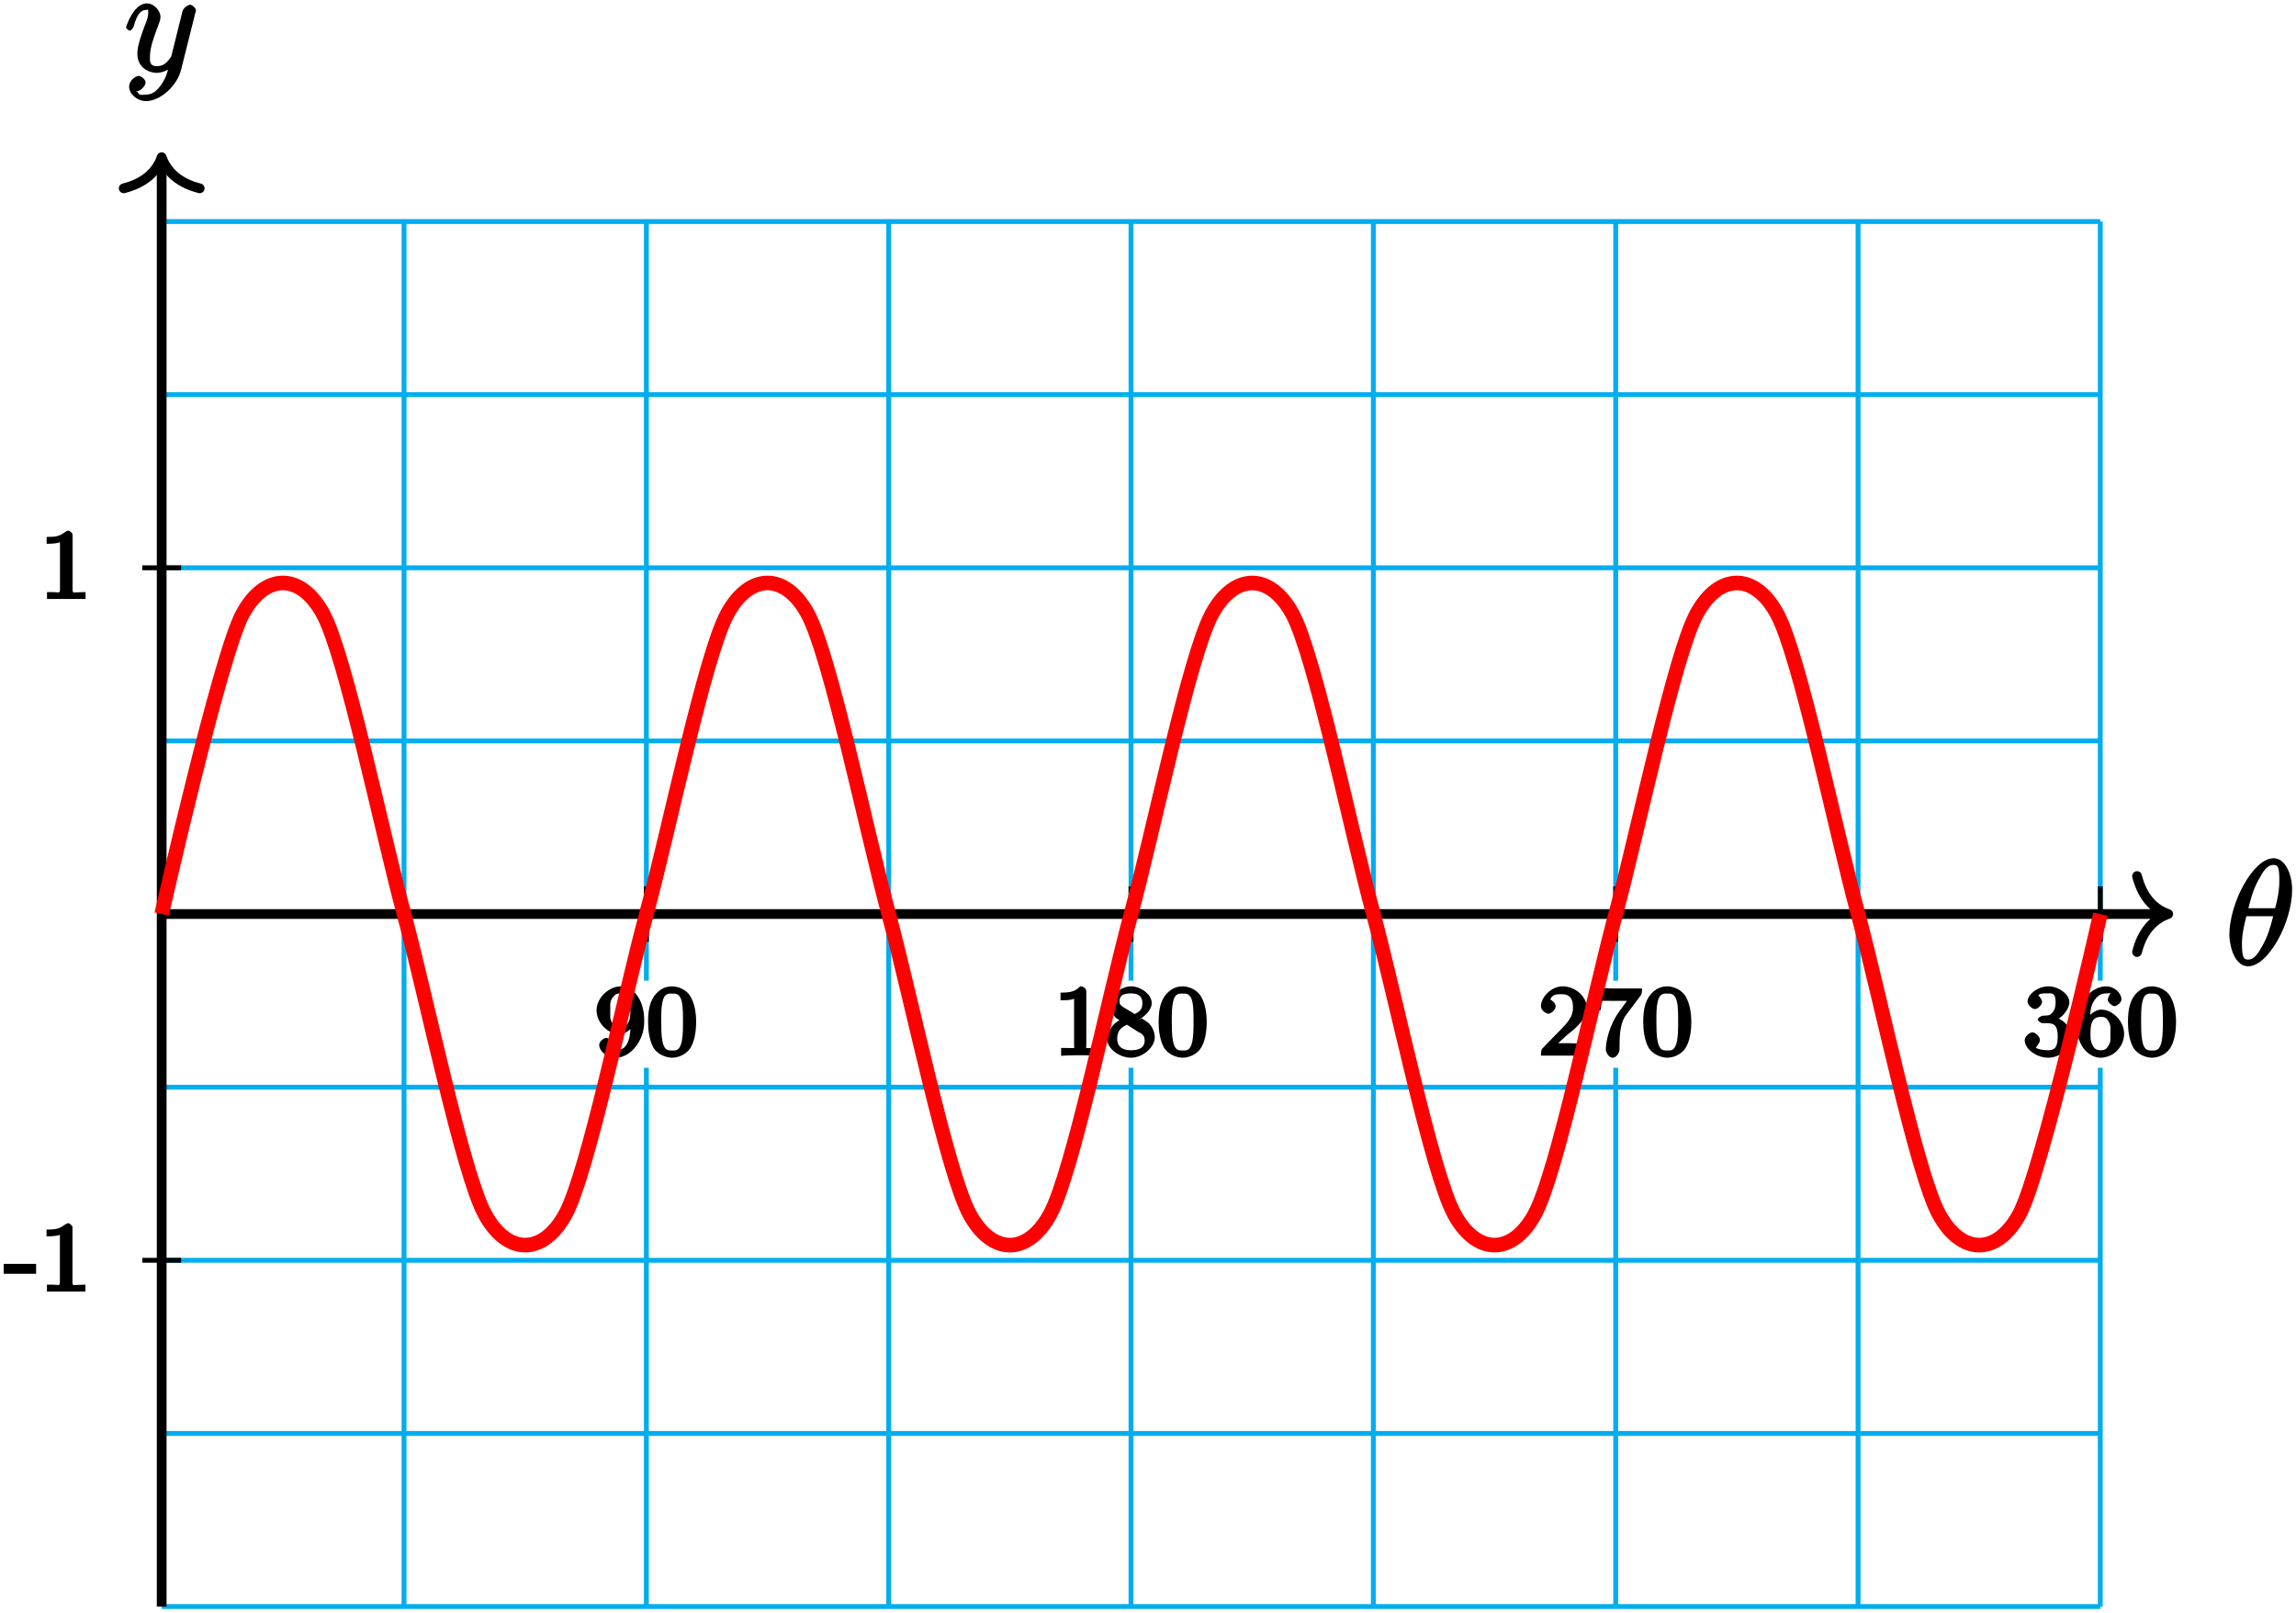
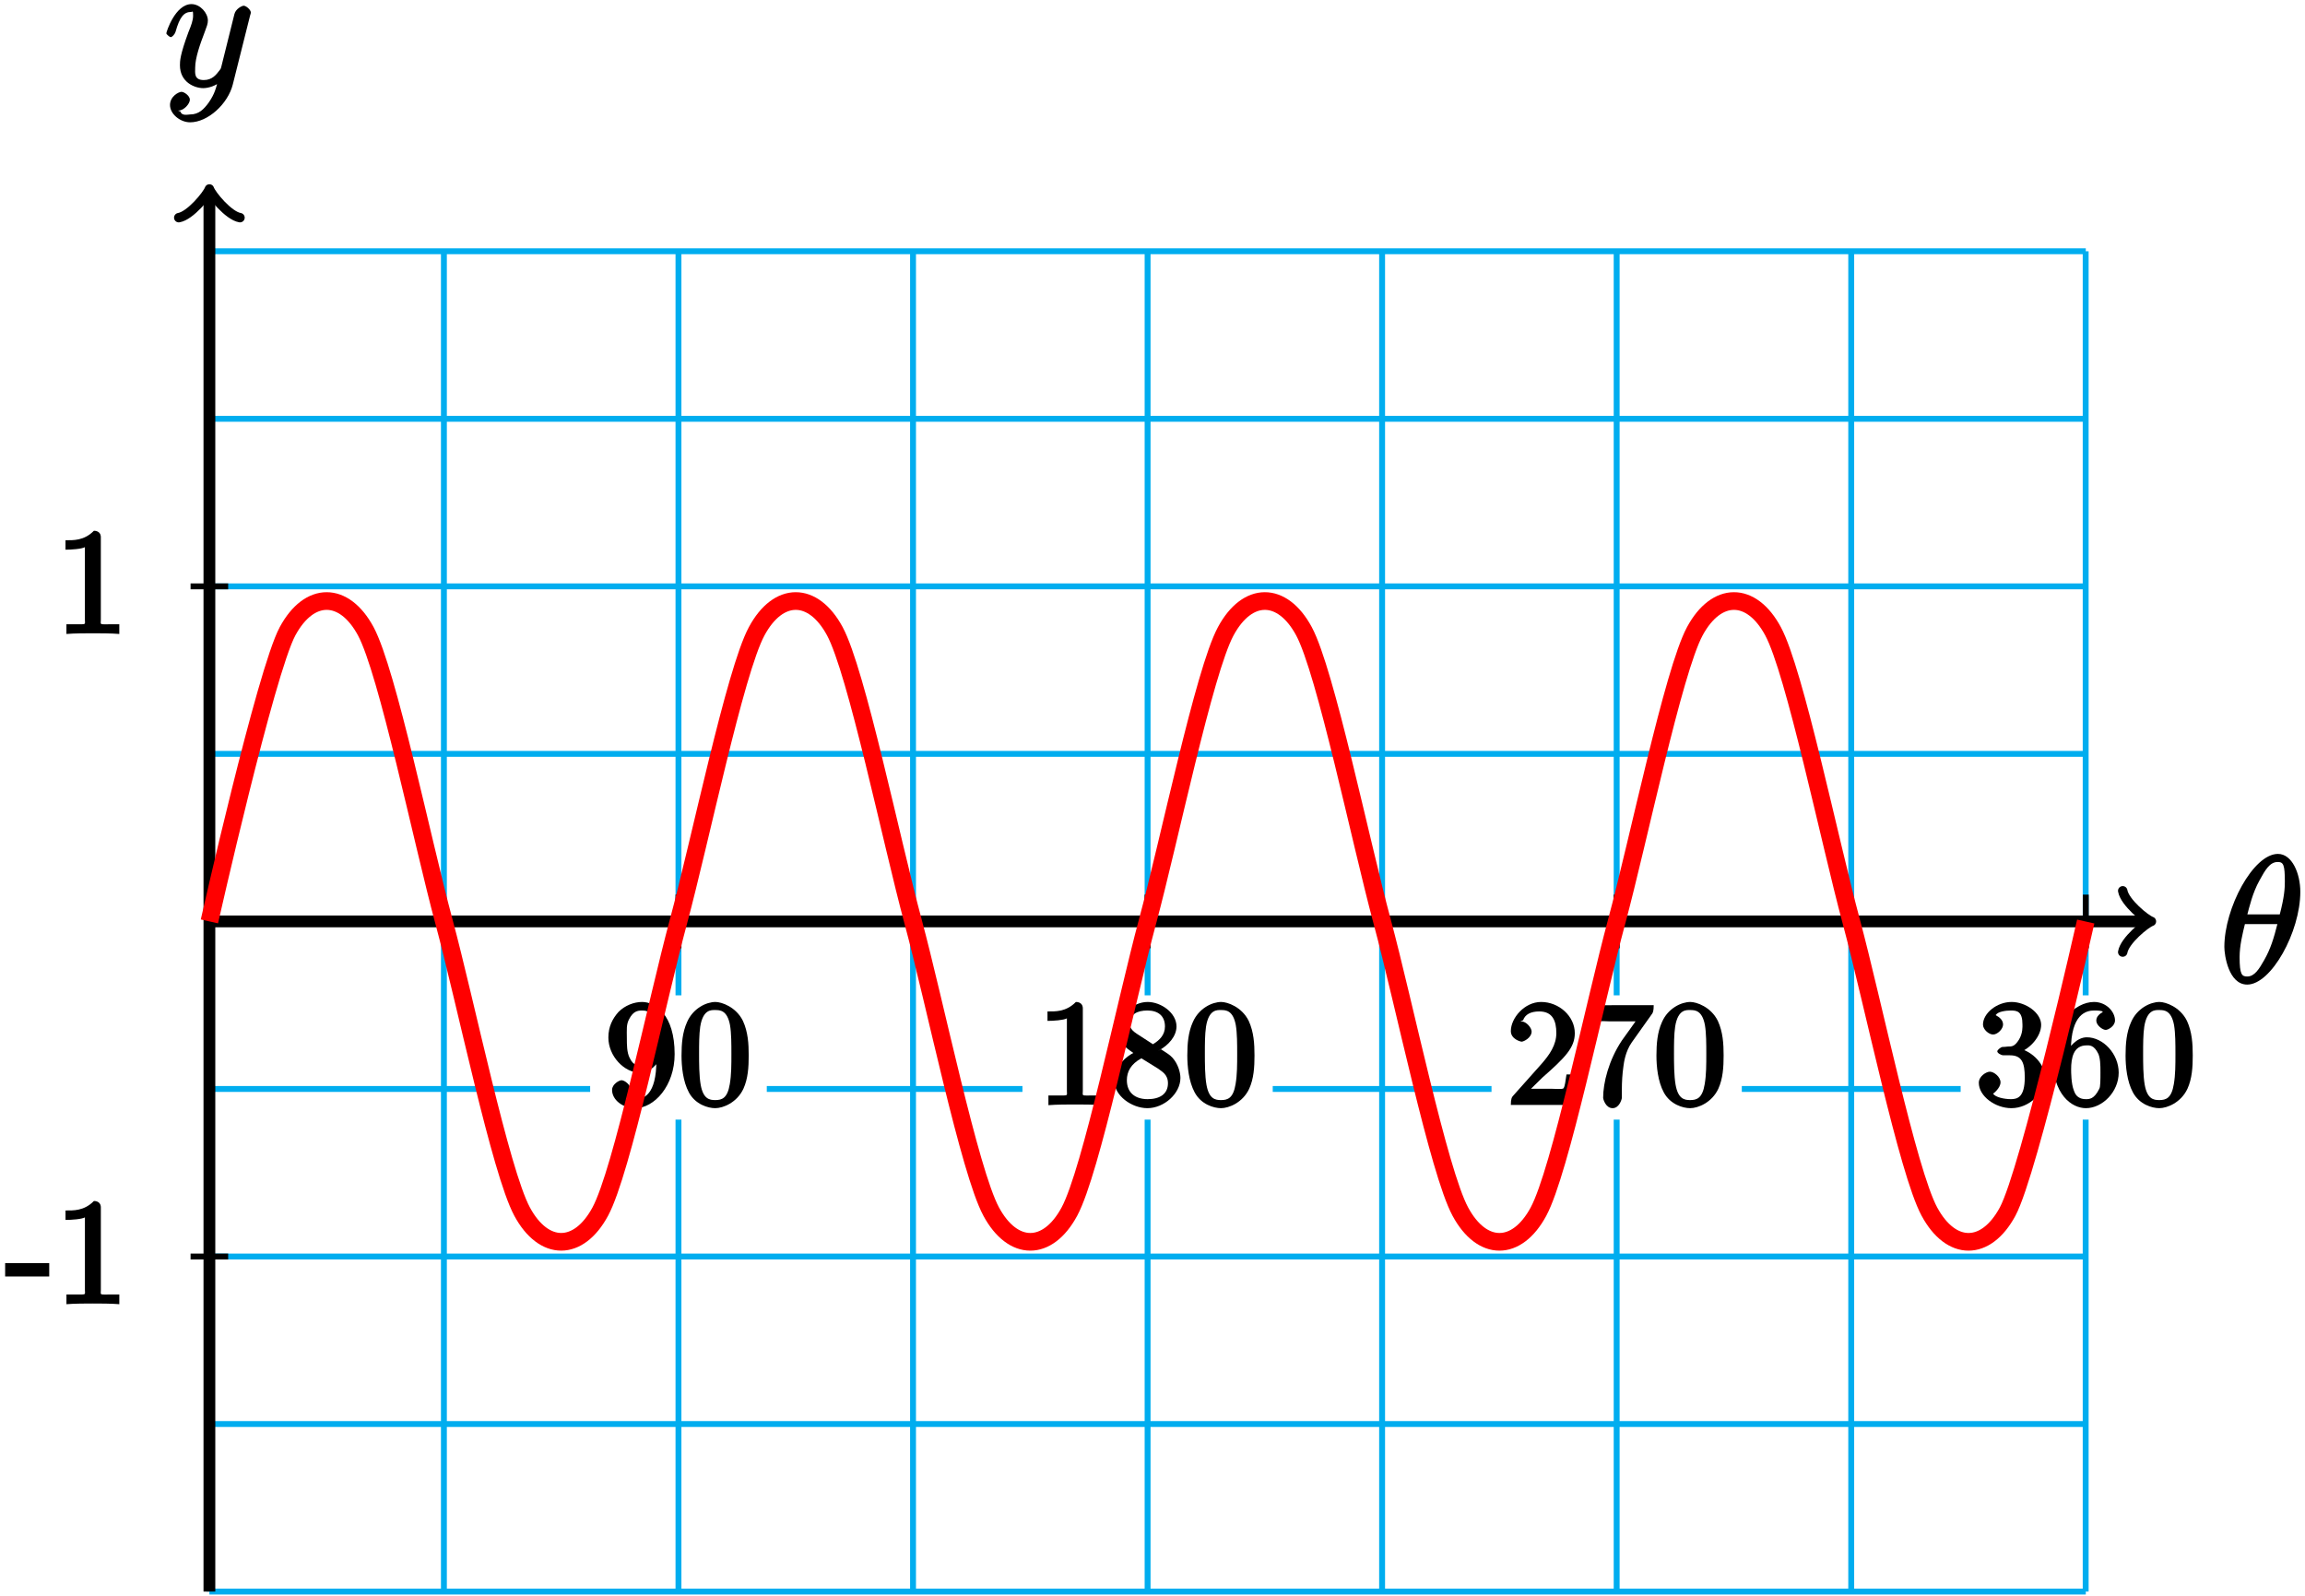
- <svg xmlns="http://www.w3.org/2000/svg" xmlns:xlink="http://www.w3.org/1999/xlink" width="188pt" height="132pt" viewBox="0 0 188 132" version="1.1">
+ <svg xmlns="http://www.w3.org/2000/svg" xmlns:xlink="http://www.w3.org/1999/xlink" width="156pt" height="108pt" viewBox="0 0 156 108" version="1.1">
  <defs>
    <g>
      <symbol overflow="visible" id="glyph0-0">
        <path style="stroke:none;" d="" />
      </symbol>
      <symbol overflow="visible" id="glyph0-1">
        <path style="stroke:none;" d="M 5.453 -6.156 C 5.453 -7.375 4.906 -8.719 3.938 -8.719 C 2.266 -8.719 0.312 -5.062 0.312 -2.422 C 0.312 -1.875 0.594 0.125 1.859 0.125 C 3.484 0.125 5.453 -3.438 5.453 -6.156 Z M 1.828 -4.469 C 2.016 -5.172 2.219 -6.078 2.688 -6.922 C 3.078 -7.641 3.391 -8.172 3.922 -8.172 C 4.312 -8.172 4.406 -7.984 4.406 -6.844 C 4.406 -6.406 4.375 -5.812 4.062 -4.625 L 1.859 -4.625 Z M 3.938 -4.109 C 3.641 -2.938 3.438 -2.297 3.016 -1.547 C 2.672 -0.938 2.359 -0.422 1.859 -0.422 C 1.5 -0.422 1.344 -0.547 1.344 -1.734 C 1.344 -2.516 1.547 -3.328 1.703 -3.969 L 3.906 -3.969 Z M 3.938 -4.109 " />
      </symbol>
      <symbol overflow="visible" id="glyph0-2">
        <path style="stroke:none;" d="M 3.031 1.094 C 2.703 1.547 2.359 1.906 1.766 1.906 C 1.625 1.906 1.203 2.031 1.109 1.703 C 0.906 1.641 0.969 1.641 0.984 1.641 C 1.344 1.641 1.75 1.188 1.75 0.906 C 1.75 0.641 1.359 0.375 1.188 0.375 C 0.984 0.375 0.406 0.688 0.406 1.266 C 0.406 1.875 1.094 2.438 1.766 2.438 C 2.969 2.438 4.328 1.188 4.656 -0.125 L 5.828 -4.797 C 5.844 -4.859 5.875 -4.922 5.875 -5 C 5.875 -5.172 5.562 -5.453 5.391 -5.453 C 5.281 -5.453 4.859 -5.25 4.766 -4.891 L 3.891 -1.375 C 3.828 -1.156 3.875 -1.25 3.781 -1.109 C 3.531 -0.781 3.266 -0.422 2.688 -0.422 C 2.016 -0.422 2.109 -0.922 2.109 -1.25 C 2.109 -1.922 2.438 -2.844 2.766 -3.703 C 2.891 -4.047 2.969 -4.219 2.969 -4.453 C 2.969 -4.953 2.453 -5.562 1.859 -5.562 C 0.766 -5.562 0.156 -3.688 0.156 -3.578 C 0.156 -3.531 0.375 -3.328 0.453 -3.328 C 0.562 -3.328 0.734 -3.531 0.781 -3.688 C 1.062 -4.703 1.359 -5.031 1.828 -5.031 C 1.938 -5.031 1.969 -5.172 1.969 -4.781 C 1.969 -4.469 1.844 -4.125 1.656 -3.672 C 1.078 -2.109 1.078 -1.703 1.078 -1.422 C 1.078 -0.281 2.062 0.125 2.656 0.125 C 3 0.125 3.531 -0.031 3.844 -0.344 L 3.688 -0.516 C 3.516 0.141 3.438 0.5 3.031 1.094 Z M 3.031 1.094 " />
      </symbol>
      <symbol overflow="visible" id="glyph1-0">
        <path style="stroke:none;" d="" />
      </symbol>
      <symbol overflow="visible" id="glyph1-1">
-         <path style="stroke:none;" d="M 2.938 -2.531 C 2.938 -0.594 2.203 -0.438 1.734 -0.438 C 1.562 -0.438 1.281 -0.406 1.312 -0.375 C 1.297 -0.375 1.5 -0.828 1.5 -0.906 C 1.5 -1.141 1.125 -1.453 0.938 -1.453 C 0.797 -1.453 0.375 -1.188 0.375 -0.891 C 0.375 -0.344 1.016 0.172 1.75 0.172 C 2.844 0.172 4.062 -1.094 4.062 -2.812 C 4.062 -4.875 2.953 -5.672 2.141 -5.672 C 1.188 -5.672 0.156 -4.75 0.156 -3.703 C 0.156 -2.672 1.125 -1.75 2.031 -1.75 C 2.594 -1.75 3.109 -2.281 3.312 -2.688 L 2.938 -2.688 Z M 2.062 -2.328 C 1.688 -2.328 1.578 -2.453 1.406 -2.734 C 1.234 -3.031 1.281 -3.297 1.281 -3.703 C 1.281 -4.172 1.234 -4.375 1.438 -4.703 C 1.641 -4.984 1.766 -5.094 2.141 -5.094 C 2.672 -5.094 2.766 -4.625 2.797 -4.578 C 2.906 -4.312 2.922 -3.703 2.922 -3.531 C 2.922 -2.906 2.766 -2.328 2.062 -2.328 Z M 2.062 -2.328 " />
+         <path style="stroke:none;" d="M 3.484 -3.328 L 3.484 -3.016 C 3.484 -0.672 2.625 -0.391 2.047 -0.391 C 1.875 -0.391 1.453 -0.359 1.422 -0.422 C 1.5 -0.422 1.75 -0.875 1.75 -1.031 C 1.75 -1.344 1.344 -1.672 1.125 -1.672 C 0.969 -1.672 0.484 -1.406 0.484 -1.016 C 0.484 -0.344 1.203 0.219 2.047 0.219 C 3.344 0.219 4.719 -1.297 4.719 -3.438 C 4.719 -6.125 3.406 -6.969 2.516 -6.969 C 1.969 -6.969 1.359 -6.734 0.922 -6.297 C 0.516 -5.844 0.234 -5.297 0.234 -4.562 C 0.234 -3.312 1.297 -2.172 2.406 -2.172 C 3.016 -2.172 3.594 -2.75 3.828 -3.328 Z M 2.422 -2.734 C 2.266 -2.734 1.969 -2.562 1.672 -3.188 C 1.484 -3.562 1.484 -4.062 1.484 -4.547 C 1.484 -5.078 1.438 -5.438 1.641 -5.812 C 1.906 -6.312 2.172 -6.391 2.516 -6.391 C 2.984 -6.391 3.125 -6.203 3.297 -5.766 C 3.422 -5.438 3.453 -4.812 3.453 -4.359 C 3.453 -3.531 3.297 -2.734 2.422 -2.734 Z M 2.422 -2.734 " />
      </symbol>
      <symbol overflow="visible" id="glyph1-2">
-         <path style="stroke:none;" d="M 4.078 -2.719 C 4.078 -3.578 3.938 -4.219 3.672 -4.734 C 3.328 -5.438 2.547 -5.672 2.109 -5.672 C 1.109 -5.672 0.609 -4.859 0.5 -4.641 L 0.438 -4.516 C 0.156 -3.922 0.141 -3.141 0.141 -2.719 C 0.141 -2.203 0.219 -1.266 0.594 -0.625 C 0.969 -0.047 1.688 0.172 2.109 0.172 C 2.5 0.172 3.312 -0.016 3.703 -0.797 C 4 -1.375 4.078 -2.203 4.078 -2.719 Z M 2.109 -0.422 C 1.844 -0.422 1.469 -0.359 1.312 -1.203 C 1.219 -1.656 1.219 -2.406 1.219 -2.828 C 1.219 -3.375 1.219 -3.922 1.312 -4.359 C 1.469 -5.172 1.906 -5.078 2.109 -5.078 C 2.375 -5.078 2.734 -5.125 2.906 -4.406 C 3 -3.953 3 -3.359 3 -2.828 C 3 -2.344 3 -1.641 2.906 -1.188 C 2.734 -0.344 2.375 -0.422 2.109 -0.422 Z M 2.109 -0.422 " />
+         <path style="stroke:none;" d="M 4.75 -3.344 C 4.75 -4.141 4.703 -4.938 4.359 -5.688 C 3.891 -6.641 2.906 -6.969 2.5 -6.969 C 1.891 -6.969 0.984 -6.547 0.578 -5.609 C 0.266 -4.922 0.203 -4.141 0.203 -3.344 C 0.203 -2.609 0.297 -1.594 0.703 -0.844 C 1.141 -0.031 2 0.219 2.484 0.219 C 3.016 0.219 3.953 -0.156 4.391 -1.094 C 4.703 -1.781 4.75 -2.562 4.75 -3.344 Z M 2.484 -0.328 C 2.094 -0.328 1.672 -0.406 1.5 -1.359 C 1.391 -1.969 1.391 -2.875 1.391 -3.469 C 1.391 -4.109 1.391 -4.766 1.469 -5.297 C 1.656 -6.484 2.234 -6.422 2.484 -6.422 C 2.812 -6.422 3.297 -6.406 3.484 -5.406 C 3.578 -4.859 3.578 -4.094 3.578 -3.469 C 3.578 -2.719 3.578 -2.047 3.469 -1.406 C 3.312 -0.453 2.938 -0.328 2.484 -0.328 Z M 2.484 -0.328 " />
      </symbol>
      <symbol overflow="visible" id="glyph1-3">
-         <path style="stroke:none;" d="M 2.688 -5.266 C 2.688 -5.469 2.484 -5.672 2.188 -5.672 C 1.812 -5.297 1.516 -5.156 0.578 -5.156 L 0.578 -4.531 C 0.984 -4.531 1.406 -4.531 1.688 -4.656 L 1.688 -0.844 C 1.688 -0.547 1.844 -0.625 1.094 -0.625 L 0.625 -0.625 L 0.625 0.016 C 1.141 -0.031 1.828 -0.031 2.188 -0.031 C 2.547 -0.031 3.234 -0.031 3.75 0.016 L 3.75 -0.625 L 3.281 -0.625 C 2.531 -0.625 2.688 -0.547 2.688 -0.844 Z M 2.688 -5.266 " />
+         <path style="stroke:none;" d="M 3.094 -6.547 C 3.094 -6.781 2.938 -6.969 2.625 -6.969 C 1.953 -6.281 1.203 -6.328 0.703 -6.328 L 0.703 -5.688 C 1.094 -5.688 1.797 -5.734 2.016 -5.859 L 2.016 -0.953 C 2.016 -0.594 2.156 -0.641 1.266 -0.641 L 0.766 -0.641 L 0.766 0.016 C 1.297 -0.031 2.156 -0.031 2.562 -0.031 C 2.953 -0.031 3.828 -0.031 4.344 0.016 L 4.344 -0.641 L 3.859 -0.641 C 2.953 -0.641 3.094 -0.578 3.094 -0.953 Z M 3.094 -6.547 " />
      </symbol>
      <symbol overflow="visible" id="glyph1-4">
-         <path style="stroke:none;" d="M 2.641 -2.875 C 3.094 -3.094 3.812 -3.672 3.812 -4.297 C 3.812 -5.047 2.859 -5.672 2.125 -5.672 C 1.281 -5.672 0.391 -4.906 0.391 -4.156 C 0.391 -3.859 0.562 -3.453 0.75 -3.234 C 0.891 -3.062 0.922 -3.047 1.172 -2.891 C 0.562 -2.609 0.156 -1.844 0.156 -1.391 C 0.156 -0.516 1.234 0.172 2.109 0.172 C 3.078 0.172 4.062 -0.672 4.062 -1.516 C 4.062 -2.031 3.734 -2.484 3.609 -2.625 C 3.469 -2.75 3.453 -2.75 3 -3.047 Z M 1.531 -3.938 C 1.312 -4.078 1.172 -4.172 1.172 -4.453 C 1.172 -4.953 1.531 -5.094 2.109 -5.094 C 2.719 -5.094 3.047 -4.859 3.047 -4.297 C 3.047 -3.828 2.875 -3.625 2.422 -3.406 Z M 1.672 -2.594 C 1.703 -2.578 2.609 -2.016 2.734 -1.922 C 2.875 -1.859 3.234 -1.734 3.234 -1.25 C 3.234 -0.641 2.766 -0.438 2.125 -0.438 C 1.406 -0.438 0.984 -0.734 0.984 -1.391 C 0.984 -1.984 1.25 -2.281 1.781 -2.531 Z M 1.672 -2.594 " />
+         <path style="stroke:none;" d="M 1.75 -4.828 C 1.281 -5.141 1.297 -5.359 1.297 -5.516 C 1.297 -6.125 1.781 -6.391 2.484 -6.391 C 3.203 -6.391 3.672 -6.031 3.672 -5.312 C 3.672 -4.75 3.328 -4.391 2.859 -4.109 Z M 3.203 -3.656 C 3.922 -4.031 4.453 -4.656 4.453 -5.312 C 4.453 -6.234 3.406 -6.969 2.5 -6.969 C 1.5 -6.969 0.516 -6.062 0.516 -5.141 C 0.516 -4.953 0.578 -4.391 1 -3.922 C 1.109 -3.812 1.469 -3.562 1.531 -3.516 C 1.141 -3.328 0.234 -2.656 0.234 -1.672 C 0.234 -0.609 1.438 0.219 2.484 0.219 C 3.609 0.219 4.719 -0.766 4.719 -1.828 C 4.719 -2.188 4.562 -2.766 4.188 -3.188 C 4 -3.391 3.844 -3.484 3.406 -3.766 Z M 1.953 -3.234 L 3.188 -2.469 C 3.453 -2.266 3.875 -2.078 3.875 -1.469 C 3.875 -0.734 3.312 -0.391 2.5 -0.391 C 1.641 -0.391 1.094 -0.844 1.094 -1.672 C 1.094 -2.25 1.359 -2.766 2.078 -3.156 Z M 1.953 -3.234 " />
      </symbol>
      <symbol overflow="visible" id="glyph1-5">
-         <path style="stroke:none;" d="M 2.375 -1.688 C 2.5 -1.797 2.844 -2.062 2.969 -2.172 C 3.453 -2.625 3.984 -3.203 3.984 -3.922 C 3.984 -4.875 3 -5.672 2.016 -5.672 C 1.047 -5.672 0.234 -4.75 0.234 -4.047 C 0.234 -3.656 0.734 -3.422 0.844 -3.422 C 1.016 -3.422 1.438 -3.719 1.438 -4.031 C 1.438 -4.438 0.859 -4.625 1.016 -4.625 C 1.172 -5.016 1.531 -5.031 1.922 -5.031 C 2.656 -5.031 2.859 -4.594 2.859 -3.922 C 2.859 -3.094 2.328 -2.609 1.391 -1.656 L 0.375 -0.609 C 0.281 -0.531 0.234 -0.375 0.234 0 L 3.719 0 L 4.016 -1.797 L 3.391 -1.797 C 3.344 -1.453 3.328 -1.172 3.234 -1.031 C 3.188 -0.969 2.719 -1.016 2.594 -1.016 L 1.172 -1.016 L 1.297 -0.703 Z M 2.375 -1.688 " />
+         <path style="stroke:none;" d="M 1.391 -0.812 L 2.438 -1.844 C 4 -3.219 4.641 -3.875 4.641 -4.859 C 4.641 -6 3.578 -6.969 2.359 -6.969 C 1.234 -6.969 0.312 -5.875 0.312 -5 C 0.312 -4.438 1 -4.281 1.031 -4.281 C 1.203 -4.281 1.719 -4.562 1.719 -4.969 C 1.719 -5.219 1.359 -5.656 1.016 -5.656 C 0.938 -5.656 0.922 -5.656 1.141 -5.734 C 1.281 -6.125 1.656 -6.328 2.234 -6.328 C 3.141 -6.328 3.391 -5.688 3.391 -4.859 C 3.391 -4.062 2.938 -3.406 2.391 -2.781 L 0.484 -0.641 C 0.375 -0.531 0.312 -0.406 0.312 0 L 4.344 0 L 4.672 -2.062 L 4.078 -2.062 C 4 -1.594 3.984 -1.281 3.875 -1.125 C 3.812 -1.047 3.281 -1.094 3.062 -1.094 L 1.266 -1.094 Z M 1.391 -0.812 " />
      </symbol>
      <symbol overflow="visible" id="glyph1-6">
-         <path style="stroke:none;" d="M 4.156 -4.906 C 4.234 -5 4.281 -5.141 4.281 -5.5 L 2.078 -5.5 C 1.875 -5.5 1.641 -5.5 1.438 -5.516 C 1.016 -5.547 1.188 -5.438 1.125 -5.75 L 0.578 -5.75 L 0.25 -3.703 L 0.875 -3.703 C 0.922 -4.016 0.953 -4.438 1.078 -4.5 C 1.016 -4.484 1.625 -4.484 1.734 -4.484 L 3.047 -4.484 L 2.469 -3.688 C 1.562 -2.484 1.312 -1.094 1.312 -0.469 C 1.312 -0.375 1.5 0.172 1.875 0.172 C 2.25 0.172 2.438 -0.375 2.438 -0.469 L 2.438 -0.859 C 2.438 -2 2.578 -2.812 2.969 -3.328 Z M 4.156 -4.906 " />
+         <path style="stroke:none;" d="M 4.859 -6.125 C 4.953 -6.234 5 -6.375 5 -6.75 L 2.406 -6.75 C 1.203 -6.75 1.344 -6.703 1.281 -7.062 L 0.734 -7.062 L 0.344 -4.688 L 0.953 -4.688 C 1 -5 1.047 -5.516 1.172 -5.641 C 1.25 -5.703 1.906 -5.656 2.031 -5.656 L 3.766 -5.656 C 3.859 -5.766 3.078 -4.688 2.844 -4.359 C 1.953 -3.016 1.578 -1.5 1.578 -0.484 C 1.578 -0.391 1.75 0.219 2.219 0.219 C 2.672 0.219 2.844 -0.391 2.844 -0.484 L 2.844 -1 C 2.844 -1.547 2.875 -2.094 2.953 -2.625 C 2.984 -2.859 3.078 -3.609 3.516 -4.234 Z M 4.859 -6.125 " />
      </symbol>
      <symbol overflow="visible" id="glyph1-7">
-         <path style="stroke:none;" d="M 2.016 -2.656 C 2.641 -2.656 2.859 -2.375 2.859 -1.547 C 2.859 -0.547 2.484 -0.438 2.062 -0.438 C 1.625 -0.438 1.141 -0.547 1.078 -0.656 C 1.031 -0.656 1.406 -1.016 1.406 -1.281 C 1.406 -1.531 1.047 -1.906 0.781 -1.906 C 0.578 -1.906 0.156 -1.578 0.156 -1.266 C 0.156 -0.516 1.156 0.172 2.078 0.172 C 3.125 0.172 4.062 -0.75 4.062 -1.547 C 4.062 -2.203 3.344 -3 2.531 -3.172 L 2.531 -2.812 C 3.156 -3.031 3.812 -3.75 3.812 -4.391 C 3.812 -5.031 2.922 -5.672 2.094 -5.672 C 1.234 -5.672 0.391 -5.016 0.391 -4.422 C 0.391 -4.125 0.781 -3.812 1 -3.812 C 1.25 -3.812 1.578 -4.172 1.578 -4.406 C 1.578 -4.688 1.141 -4.984 1.328 -4.984 C 1.438 -5.125 1.922 -5.094 2.062 -5.094 C 2.266 -5.094 2.688 -5.219 2.688 -4.391 C 2.688 -3.828 2.516 -3.625 2.406 -3.5 C 2.156 -3.25 2.109 -3.297 1.625 -3.266 C 1.469 -3.25 1.219 -3.062 1.219 -2.953 C 1.219 -2.844 1.484 -2.656 1.625 -2.656 Z M 2.016 -2.656 " />
+         <path style="stroke:none;" d="M 2.891 -3.516 C 3.703 -3.781 4.453 -4.641 4.453 -5.422 C 4.453 -6.234 3.406 -6.969 2.453 -6.969 C 1.453 -6.969 0.516 -6.203 0.516 -5.438 C 0.516 -5.109 0.906 -4.766 1.203 -4.766 C 1.5 -4.766 1.875 -5.141 1.875 -5.438 C 1.875 -5.938 1.234 -6.094 1.391 -6.094 C 1.516 -6.312 2.047 -6.391 2.406 -6.391 C 2.828 -6.391 3.188 -6.328 3.188 -5.438 C 3.188 -5.312 3.219 -4.859 2.953 -4.422 C 2.656 -3.938 2.453 -3.953 2.203 -3.953 C 2.125 -3.938 1.891 -3.922 1.812 -3.922 C 1.734 -3.906 1.484 -3.734 1.484 -3.625 C 1.484 -3.516 1.734 -3.359 1.906 -3.359 L 2.344 -3.359 C 3.156 -3.359 3.344 -2.844 3.344 -1.859 C 3.344 -0.516 2.844 -0.391 2.406 -0.391 C 1.969 -0.391 1.344 -0.516 1.203 -0.766 C 1.219 -0.766 1.703 -1.141 1.703 -1.531 C 1.703 -1.891 1.266 -2.25 0.984 -2.25 C 0.734 -2.25 0.234 -1.938 0.234 -1.5 C 0.234 -0.594 1.344 0.219 2.438 0.219 C 3.656 0.219 4.719 -0.844 4.719 -1.859 C 4.719 -2.688 3.922 -3.625 2.891 -3.844 Z M 2.891 -3.516 " />
      </symbol>
      <symbol overflow="visible" id="glyph1-8">
-         <path style="stroke:none;" d="M 1.281 -2.828 C 1.281 -3.484 1.281 -3.938 1.562 -4.422 C 1.812 -4.828 2.094 -5.094 2.594 -5.094 C 2.75 -5.094 2.984 -5.125 2.969 -5.141 C 2.938 -5.141 2.719 -4.688 2.719 -4.594 C 2.719 -4.359 3.094 -4.047 3.281 -4.047 C 3.422 -4.047 3.844 -4.312 3.844 -4.609 C 3.844 -5.094 3.297 -5.672 2.578 -5.672 C 1.469 -5.672 0.156 -4.438 0.156 -2.703 C 0.156 -0.547 1.359 0.172 2.125 0.172 C 2.516 0.172 3.047 0.016 3.406 -0.328 C 3.734 -0.641 4.062 -1.109 4.062 -1.797 C 4.062 -2.844 3.078 -3.766 2.203 -3.766 C 1.625 -3.766 1.094 -3.219 0.906 -2.828 Z M 2.125 -0.438 C 1.703 -0.438 1.562 -0.672 1.453 -0.906 C 1.266 -1.266 1.312 -1.672 1.312 -1.969 C 1.312 -2.766 1.547 -3.172 2.172 -3.172 C 2.562 -3.172 2.672 -3.016 2.828 -2.734 C 2.984 -2.453 2.938 -2.219 2.938 -1.812 C 2.938 -1.406 2.984 -1.172 2.828 -0.891 C 2.625 -0.531 2.484 -0.438 2.125 -0.438 Z M 2.125 -0.438 " />
+         <path style="stroke:none;" d="M 1.484 -3.422 L 1.484 -3.672 C 1.484 -6.188 2.547 -6.391 3.062 -6.391 C 3.297 -6.391 3.594 -6.375 3.625 -6.312 C 3.781 -6.312 3.203 -6.156 3.203 -5.703 C 3.203 -5.391 3.625 -5.078 3.844 -5.078 C 4 -5.078 4.469 -5.328 4.469 -5.719 C 4.469 -6.312 3.875 -6.969 3.047 -6.969 C 1.766 -6.969 0.234 -5.516 0.234 -3.312 C 0.234 -0.641 1.578 0.219 2.5 0.219 C 3.609 0.219 4.719 -0.875 4.719 -2.188 C 4.719 -3.453 3.672 -4.578 2.562 -4.578 C 1.891 -4.578 1.328 -3.906 1.141 -3.422 Z M 2.5 -0.391 C 1.875 -0.391 1.75 -0.812 1.688 -0.969 C 1.5 -1.438 1.5 -2.234 1.5 -2.406 C 1.5 -3.188 1.656 -4.031 2.547 -4.031 C 2.719 -4.031 3.047 -4.078 3.344 -3.453 L 3.297 -3.562 C 3.484 -3.203 3.484 -2.688 3.484 -2.203 C 3.484 -1.719 3.484 -1.219 3.406 -1.094 C 3.062 -0.391 2.734 -0.391 2.5 -0.391 Z M 2.5 -0.391 " />
      </symbol>
-       <symbol overflow="visible" id="glyph2-0">
-         <path style="stroke:none;" d="" />
-       </symbol>
-       <symbol overflow="visible" id="glyph2-1">
-         <path style="stroke:none;" d="M -0.109 -2.141 L -0.109 -1.469 L 2.547 -1.469 L 2.547 -2.281 L -0.109 -2.281 Z M -0.109 -2.141 " />
-       </symbol>
-       <symbol overflow="visible" id="glyph2-2">
-         <path style="stroke:none;" d="M 0.578 -4.953 L 0.578 -4.531 C 1.156 -4.531 1.516 -4.594 1.672 -4.656 L 1.672 -0.812 C 1.672 -0.422 1.547 -0.578 1.094 -0.578 L 0.609 -0.578 L 0.609 -0.016 L 3.766 -0.016 L 3.766 -0.578 C 3.453 -0.578 3.328 -0.562 3.203 -0.562 C 2.781 -0.562 2.703 -0.438 2.703 -0.812 L 2.703 -5.312 C 2.703 -5.375 2.484 -5.609 2.375 -5.609 C 2.219 -5.609 2 -5.438 1.891 -5.359 C 1.516 -5.125 1.219 -5.094 0.578 -5.094 Z M 0.578 -4.953 " />
+       <symbol overflow="visible" id="glyph1-9">
+         <path style="stroke:none;" d="M 2.922 -2.031 L 2.922 -2.766 L -0.062 -2.766 L -0.062 -1.859 L 2.922 -1.859 Z M 2.922 -2.031 " />
      </symbol>
    </g>
  </defs>
  <g id="surface1">
-     <path style="fill:none;stroke-width:0.399;stroke-linecap:butt;stroke-linejoin:miter;stroke:rgb(0%,67.839%,93.729%);stroke-opacity:1;stroke-miterlimit:10;" d="M -0.002 -56.693 L 158.74 -56.693 M -0.002 -42.522 L 158.74 -42.522 M -0.002 -28.346 L 158.74 -28.346 M -0.002 -14.174 L 158.74 -14.174 M -0.002 0.002 L 158.74 0.002 M -0.002 14.174 L 158.74 14.174 M -0.002 28.346 L 158.74 28.346 M -0.002 42.521 L 158.74 42.521 M -0.002 56.693 L 158.74 56.693 M -0.002 -56.693 L -0.002 56.693 M 19.842 -56.693 L 19.842 56.693 M 39.686 -56.693 L 39.686 56.693 M 59.53 -56.693 L 59.53 56.693 M 79.369 -56.693 L 79.369 56.693 M 99.213 -56.693 L 99.213 56.693 M 119.057 -56.693 L 119.057 56.693 M 138.901 -56.693 L 138.901 56.693 M 158.733 -56.693 L 158.733 56.693 " transform="matrix(1,0,0,-1,13.24,74.83)" />
-     <path style="fill:none;stroke-width:0.797;stroke-linecap:butt;stroke-linejoin:miter;stroke:rgb(0%,0%,0%);stroke-opacity:1;stroke-miterlimit:10;" d="M -0.002 0.002 L 163.897 0.002 " transform="matrix(1,0,0,-1,13.24,74.83)" />
-     <path style="fill:none;stroke-width:0.797;stroke-linecap:round;stroke-linejoin:round;stroke:rgb(0%,0%,0%);stroke-opacity:1;stroke-miterlimit:10;" d="M -2.551 3.111 C -2.083 1.244 -1.048 0.361 -0.001 0.002 C -1.048 -0.361 -2.083 -1.244 -2.551 -3.111 " transform="matrix(1,0,0,-1,177.5358,74.83)" />
+     <path style="fill:none;stroke-width:0.399;stroke-linecap:butt;stroke-linejoin:miter;stroke:rgb(0%,67.839%,93.729%);stroke-opacity:1;stroke-miterlimit:10;" d="M 0.002 -45.355 L 126.994 -45.355 M 0.002 -34.015 L 126.994 -34.015 M 0.002 -22.679 L 126.994 -22.679 M 0.002 -11.339 L 126.994 -11.339 M 0.002 0.001 L 126.994 0.001 M 0.002 11.34 L 126.994 11.34 M 0.002 22.676 L 126.994 22.676 M 0.002 34.016 L 126.994 34.016 M 0.002 45.356 L 126.994 45.356 M 0.002 -45.355 L 0.002 45.356 M 15.873 -45.355 L 15.873 45.356 M 31.748 -45.355 L 31.748 45.356 M 47.623 -45.355 L 47.623 45.356 M 63.498 -45.355 L 63.498 45.356 M 79.369 -45.355 L 79.369 45.356 M 95.244 -45.355 L 95.244 45.356 M 111.119 -45.355 L 111.119 45.356 M 126.986 -45.355 L 126.986 45.356 " transform="matrix(1,0,0,-1,14.17,62.36)" />
+     <path style="fill:none;stroke-width:0.797;stroke-linecap:butt;stroke-linejoin:miter;stroke:rgb(0%,0%,0%);stroke-opacity:1;stroke-miterlimit:10;" d="M 0.002 0.001 L 131.049 0.001 " transform="matrix(1,0,0,-1,14.17,62.36)" />
+     <path style="fill:none;stroke-width:0.638;stroke-linecap:round;stroke-linejoin:round;stroke:rgb(0%,0%,0%);stroke-opacity:1;stroke-miterlimit:10;" d="M -1.554 2.071 C -1.425 1.294 0.001 0.13 0.387 0.001 C 0.001 -0.128 -1.425 -1.296 -1.554 -2.074 " transform="matrix(1,0,0,-1,145.2181,62.36)" />
    <g style="fill:rgb(0%,0%,0%);fill-opacity:1;">
-       <use xlink:href="#glyph0-1" x="182.23" y="78.98" />
+       <use xlink:href="#glyph0-1" x="150.23" y="66.51" />
    </g>
-     <path style="fill:none;stroke-width:0.797;stroke-linecap:butt;stroke-linejoin:miter;stroke:rgb(0%,0%,0%);stroke-opacity:1;stroke-miterlimit:10;" d="M -0.002 -56.693 L -0.002 61.564 " transform="matrix(1,0,0,-1,13.24,74.83)" />
-     <path style="fill:none;stroke-width:0.797;stroke-linecap:round;stroke-linejoin:round;stroke:rgb(0%,0%,0%);stroke-opacity:1;stroke-miterlimit:10;" d="M -2.552 3.111 C -2.084 1.244 -1.045 0.361 -0.002 0.002 C -1.045 -0.362 -2.084 -1.244 -2.552 -3.112 " transform="matrix(0,-1,-1,0,13.24,12.86561)" />
+     <path style="fill:none;stroke-width:0.797;stroke-linecap:butt;stroke-linejoin:miter;stroke:rgb(0%,0%,0%);stroke-opacity:1;stroke-miterlimit:10;" d="M 0.002 -45.355 L 0.002 49.184 " transform="matrix(1,0,0,-1,14.17,62.36)" />
+     <path style="fill:none;stroke-width:0.638;stroke-linecap:round;stroke-linejoin:round;stroke:rgb(0%,0%,0%);stroke-opacity:1;stroke-miterlimit:10;" d="M -1.554 2.072 C -1.425 1.295 0.001 0.131 0.388 -0.002 C 0.001 -0.131 -1.425 -1.295 -1.554 -2.072 " transform="matrix(0,-1,-1,0,14.17,13.17688)" />
    <g style="fill:rgb(0%,0%,0%);fill-opacity:1;">
-       <use xlink:href="#glyph0-2" x="10.17" y="5.84" />
+       <use xlink:href="#glyph0-2" x="11.1" y="5.84" />
    </g>
-     <path style="fill:none;stroke-width:0.399;stroke-linecap:butt;stroke-linejoin:miter;stroke:rgb(0%,0%,0%);stroke-opacity:1;stroke-miterlimit:10;" d="M 39.686 2.268 L 39.686 -2.268 " transform="matrix(1,0,0,-1,13.24,74.83)" />
-     <path style=" stroke:none;fill-rule:nonzero;fill:rgb(100%,100%,100%);fill-opacity:1;" d="M 47.695 87.414 L 58.156 87.414 L 58.156 80.285 L 47.695 80.285 Z M 47.695 87.414 " />
+     <path style="fill:none;stroke-width:0.399;stroke-linecap:butt;stroke-linejoin:miter;stroke:rgb(0%,0%,0%);stroke-opacity:1;stroke-miterlimit:10;" d="M 31.748 1.813 L 31.748 -1.816 " transform="matrix(1,0,0,-1,14.17,62.36)" />
+     <path style=" stroke:none;fill-rule:nonzero;fill:rgb(100%,100%,100%);fill-opacity:1;" d="M 39.941 75.773 L 51.895 75.773 L 51.895 67.363 L 39.941 67.363 Z M 39.941 75.773 " />
    <g style="fill:rgb(0%,0%,0%);fill-opacity:1;">
-       <use xlink:href="#glyph1-1" x="48.69" y="86.42" />
-       <use xlink:href="#glyph1-2" x="52.924" y="86.42" />
+       <use xlink:href="#glyph1-1" x="40.94" y="74.78" />
+       <use xlink:href="#glyph1-2" x="45.922" y="74.78" />
    </g>
-     <path style="fill:none;stroke-width:0.399;stroke-linecap:butt;stroke-linejoin:miter;stroke:rgb(0%,0%,0%);stroke-opacity:1;stroke-miterlimit:10;" d="M 79.369 2.268 L 79.369 -2.268 " transform="matrix(1,0,0,-1,13.24,74.83)" />
-     <path style=" stroke:none;fill-rule:nonzero;fill:rgb(100%,100%,100%);fill-opacity:1;" d="M 85.262 87.414 L 99.957 87.414 L 99.957 80.285 L 85.262 80.285 Z M 85.262 87.414 " />
+     <path style="fill:none;stroke-width:0.399;stroke-linecap:butt;stroke-linejoin:miter;stroke:rgb(0%,0%,0%);stroke-opacity:1;stroke-miterlimit:10;" d="M 63.498 1.813 L 63.498 -1.816 " transform="matrix(1,0,0,-1,14.17,62.36)" />
+     <path style=" stroke:none;fill-rule:nonzero;fill:rgb(100%,100%,100%);fill-opacity:1;" d="M 69.199 75.773 L 86.137 75.773 L 86.137 67.363 L 69.199 67.363 Z M 69.199 75.773 " />
    <g style="fill:rgb(0%,0%,0%);fill-opacity:1;">
-       <use xlink:href="#glyph1-3" x="86.26" y="86.42" />
-       <use xlink:href="#glyph1-4" x="90.494" y="86.42" />
-       <use xlink:href="#glyph1-2" x="94.729" y="86.42" />
+       <use xlink:href="#glyph1-3" x="70.19" y="74.78" />
+       <use xlink:href="#glyph1-4" x="75.171" y="74.78" />
+       <use xlink:href="#glyph1-2" x="80.153" y="74.78" />
    </g>
-     <path style="fill:none;stroke-width:0.399;stroke-linecap:butt;stroke-linejoin:miter;stroke:rgb(0%,0%,0%);stroke-opacity:1;stroke-miterlimit:10;" d="M 119.057 2.268 L 119.057 -2.268 " transform="matrix(1,0,0,-1,13.24,74.83)" />
-     <path style=" stroke:none;fill-rule:nonzero;fill:rgb(100%,100%,100%);fill-opacity:1;" d="M 124.949 87.414 L 139.645 87.414 L 139.645 80.285 L 124.949 80.285 Z M 124.949 87.414 " />
+     <path style="fill:none;stroke-width:0.399;stroke-linecap:butt;stroke-linejoin:miter;stroke:rgb(0%,0%,0%);stroke-opacity:1;stroke-miterlimit:10;" d="M 95.244 1.813 L 95.244 -1.816 " transform="matrix(1,0,0,-1,14.17,62.36)" />
+     <path style=" stroke:none;fill-rule:nonzero;fill:rgb(100%,100%,100%);fill-opacity:1;" d="M 100.945 75.773 L 117.883 75.773 L 117.883 67.363 L 100.945 67.363 Z M 100.945 75.773 " />
    <g style="fill:rgb(0%,0%,0%);fill-opacity:1;">
-       <use xlink:href="#glyph1-5" x="125.94" y="86.42" />
-       <use xlink:href="#glyph1-6" x="130.174" y="86.42" />
-       <use xlink:href="#glyph1-2" x="134.409" y="86.42" />
+       <use xlink:href="#glyph1-5" x="101.94" y="74.78" />
+       <use xlink:href="#glyph1-6" x="106.921" y="74.78" />
+       <use xlink:href="#glyph1-2" x="111.903" y="74.78" />
    </g>
-     <path style="fill:none;stroke-width:0.399;stroke-linecap:butt;stroke-linejoin:miter;stroke:rgb(0%,0%,0%);stroke-opacity:1;stroke-miterlimit:10;" d="M 158.74 2.268 L 158.74 -2.268 " transform="matrix(1,0,0,-1,13.24,74.83)" />
-     <path style=" stroke:none;fill-rule:nonzero;fill:rgb(100%,100%,100%);fill-opacity:1;" d="M 164.633 87.414 L 179.328 87.414 L 179.328 80.285 L 164.633 80.285 Z M 164.633 87.414 " />
+     <path style="fill:none;stroke-width:0.399;stroke-linecap:butt;stroke-linejoin:miter;stroke:rgb(0%,0%,0%);stroke-opacity:1;stroke-miterlimit:10;" d="M 126.994 1.813 L 126.994 -1.816 " transform="matrix(1,0,0,-1,14.17,62.36)" />
+     <path style=" stroke:none;fill-rule:nonzero;fill:rgb(100%,100%,100%);fill-opacity:1;" d="M 132.695 75.773 L 149.633 75.773 L 149.633 67.363 L 132.695 67.363 Z M 132.695 75.773 " />
    <g style="fill:rgb(0%,0%,0%);fill-opacity:1;">
-       <use xlink:href="#glyph1-7" x="165.63" y="86.42" />
-       <use xlink:href="#glyph1-8" x="169.864" y="86.42" />
-       <use xlink:href="#glyph1-2" x="174.099" y="86.42" />
+       <use xlink:href="#glyph1-7" x="133.69" y="74.78" />
+       <use xlink:href="#glyph1-8" x="138.672" y="74.78" />
+       <use xlink:href="#glyph1-2" x="143.653" y="74.78" />
    </g>
-     <path style="fill:none;stroke-width:0.399;stroke-linecap:butt;stroke-linejoin:miter;stroke:rgb(0%,0%,0%);stroke-opacity:1;stroke-miterlimit:10;" d="M 1.588 -28.346 L -1.588 -28.346 " transform="matrix(1,0,0,-1,13.24,74.83)" />
-     <path style=" stroke:none;fill-rule:nonzero;fill:rgb(100%,100%,100%);fill-opacity:1;" d="M -0.582 106.742 L 8.465 106.742 L 8.465 99.609 L -0.582 99.609 Z M -0.582 106.742 " />
+     <path style="fill:none;stroke-width:0.399;stroke-linecap:butt;stroke-linejoin:miter;stroke:rgb(0%,0%,0%);stroke-opacity:1;stroke-miterlimit:10;" d="M 1.271 -22.679 L -1.272 -22.679 " transform="matrix(1,0,0,-1,14.17,62.36)" />
+     <path style=" stroke:none;fill-rule:nonzero;fill:rgb(100%,100%,100%);fill-opacity:1;" d="M -0.582 89.242 L 9.711 89.242 L 9.711 80.832 L -0.582 80.832 Z M -0.582 89.242 " />
    <g style="fill:rgb(0%,0%,0%);fill-opacity:1;">
-       <use xlink:href="#glyph2-1" x="0.41" y="105.75" />
-       <use xlink:href="#glyph2-2" x="3.232" y="105.75" />
+       <use xlink:href="#glyph1-9" x="0.41" y="88.25" />
+       <use xlink:href="#glyph1-3" x="3.731" y="88.25" />
    </g>
-     <path style="fill:none;stroke-width:0.399;stroke-linecap:butt;stroke-linejoin:miter;stroke:rgb(0%,0%,0%);stroke-opacity:1;stroke-miterlimit:10;" d="M 1.588 28.346 L -1.588 28.346 " transform="matrix(1,0,0,-1,13.24,74.83)" />
-     <path style=" stroke:none;fill-rule:nonzero;fill:rgb(100%,100%,100%);fill-opacity:1;" d="M 2.238 50.051 L 8.465 50.051 L 8.465 42.918 L 2.238 42.918 Z M 2.238 50.051 " />
+     <path style="fill:none;stroke-width:0.399;stroke-linecap:butt;stroke-linejoin:miter;stroke:rgb(0%,0%,0%);stroke-opacity:1;stroke-miterlimit:10;" d="M 1.271 22.676 L -1.272 22.676 " transform="matrix(1,0,0,-1,14.17,62.36)" />
+     <path style=" stroke:none;fill-rule:nonzero;fill:rgb(100%,100%,100%);fill-opacity:1;" d="M 2.738 43.891 L 9.711 43.891 L 9.711 35.477 L 2.738 35.477 Z M 2.738 43.891 " />
    <g style="fill:rgb(0%,0%,0%);fill-opacity:1;">
-       <use xlink:href="#glyph2-2" x="3.24" y="49.05" />
+       <use xlink:href="#glyph1-3" x="3.73" y="42.89" />
    </g>
-     <path style="fill:none;stroke-width:1.196;stroke-linecap:butt;stroke-linejoin:miter;stroke:rgb(100%,0%,0%);stroke-opacity:1;stroke-miterlimit:10;" d="M -0.002 0.002 C -0.002 0.002 4.78 21.142 6.615 24.549 C 8.451 27.955 11.393 27.955 13.229 24.549 C 15.065 21.142 18.006 6.814 19.842 0.002 C 21.678 -6.811 24.619 -21.143 26.455 -24.549 C 28.291 -27.955 31.237 -27.955 33.072 -24.549 C 34.905 -21.143 37.85 -6.815 39.686 -0.002 C 41.522 6.81 44.463 21.142 46.299 24.549 C 48.135 27.955 51.076 27.955 52.912 24.549 C 54.748 21.146 57.694 6.814 59.526 0.006 C 61.362 -6.807 64.307 -21.139 66.143 -24.545 C 67.975 -27.955 70.92 -27.955 72.756 -24.553 C 74.592 -21.147 77.533 -6.818 79.369 -0.006 C 81.205 6.807 84.147 21.139 85.983 24.545 C 87.819 27.951 90.764 27.955 92.596 24.553 C 94.432 21.146 97.377 6.818 99.213 0.006 C 101.049 -6.807 103.99 -21.139 105.826 -24.545 C 107.662 -27.951 110.604 -27.955 112.44 -24.553 C 114.276 -21.147 117.217 -6.818 119.053 -0.006 C 120.889 6.803 123.834 21.135 125.67 24.545 C 127.502 27.951 130.447 27.959 132.283 24.553 C 134.119 21.15 137.061 6.822 138.897 0.01 C 140.733 -6.803 143.674 -21.135 145.51 -24.545 C 147.346 -27.951 150.291 -27.959 152.123 -24.553 C 153.959 -21.15 158.74 -0.01 158.74 -0.01 " transform="matrix(1,0,0,-1,13.24,74.83)" />
+     <path style="fill:none;stroke-width:1.196;stroke-linecap:butt;stroke-linejoin:miter;stroke:rgb(100%,0%,0%);stroke-opacity:1;stroke-miterlimit:10;" d="M 0.002 0.001 C 0.002 0.001 3.822 16.915 5.291 19.637 C 6.76 22.364 9.115 22.364 10.584 19.641 C 12.053 16.915 14.404 5.45 15.873 0.001 C 17.342 -5.449 19.697 -16.913 21.166 -19.64 C 22.635 -22.363 24.986 -22.363 26.455 -19.64 C 27.924 -16.917 30.279 -5.452 31.748 -0.003 C 33.217 5.446 35.572 16.911 37.041 19.637 C 38.506 22.364 40.861 22.364 42.33 19.641 C 43.799 16.915 46.154 5.454 47.623 0.005 C 49.092 -5.445 51.443 -16.913 52.912 -19.636 C 54.381 -22.363 56.736 -22.367 58.205 -19.64 C 59.674 -16.917 62.029 -5.452 63.494 -0.003 C 64.963 5.446 67.318 16.911 68.787 19.637 C 70.256 22.364 72.611 22.364 74.08 19.641 C 75.545 16.919 77.9 5.454 79.369 0.005 C 80.838 -5.445 83.193 -16.91 84.662 -19.636 C 86.131 -22.363 88.482 -22.367 89.951 -19.644 C 91.42 -16.917 93.775 -5.456 95.244 -0.007 C 96.713 5.442 99.068 16.911 100.533 19.637 C 102.002 22.36 104.357 22.368 105.826 19.641 C 107.295 16.919 109.65 5.458 111.119 0.008 C 112.584 -5.441 114.939 -16.91 116.408 -19.636 C 117.877 -22.363 120.232 -22.367 121.701 -19.644 C 123.17 -16.921 126.99 -0.007 126.99 -0.007 " transform="matrix(1,0,0,-1,14.17,62.36)" />
  </g>
</svg>
